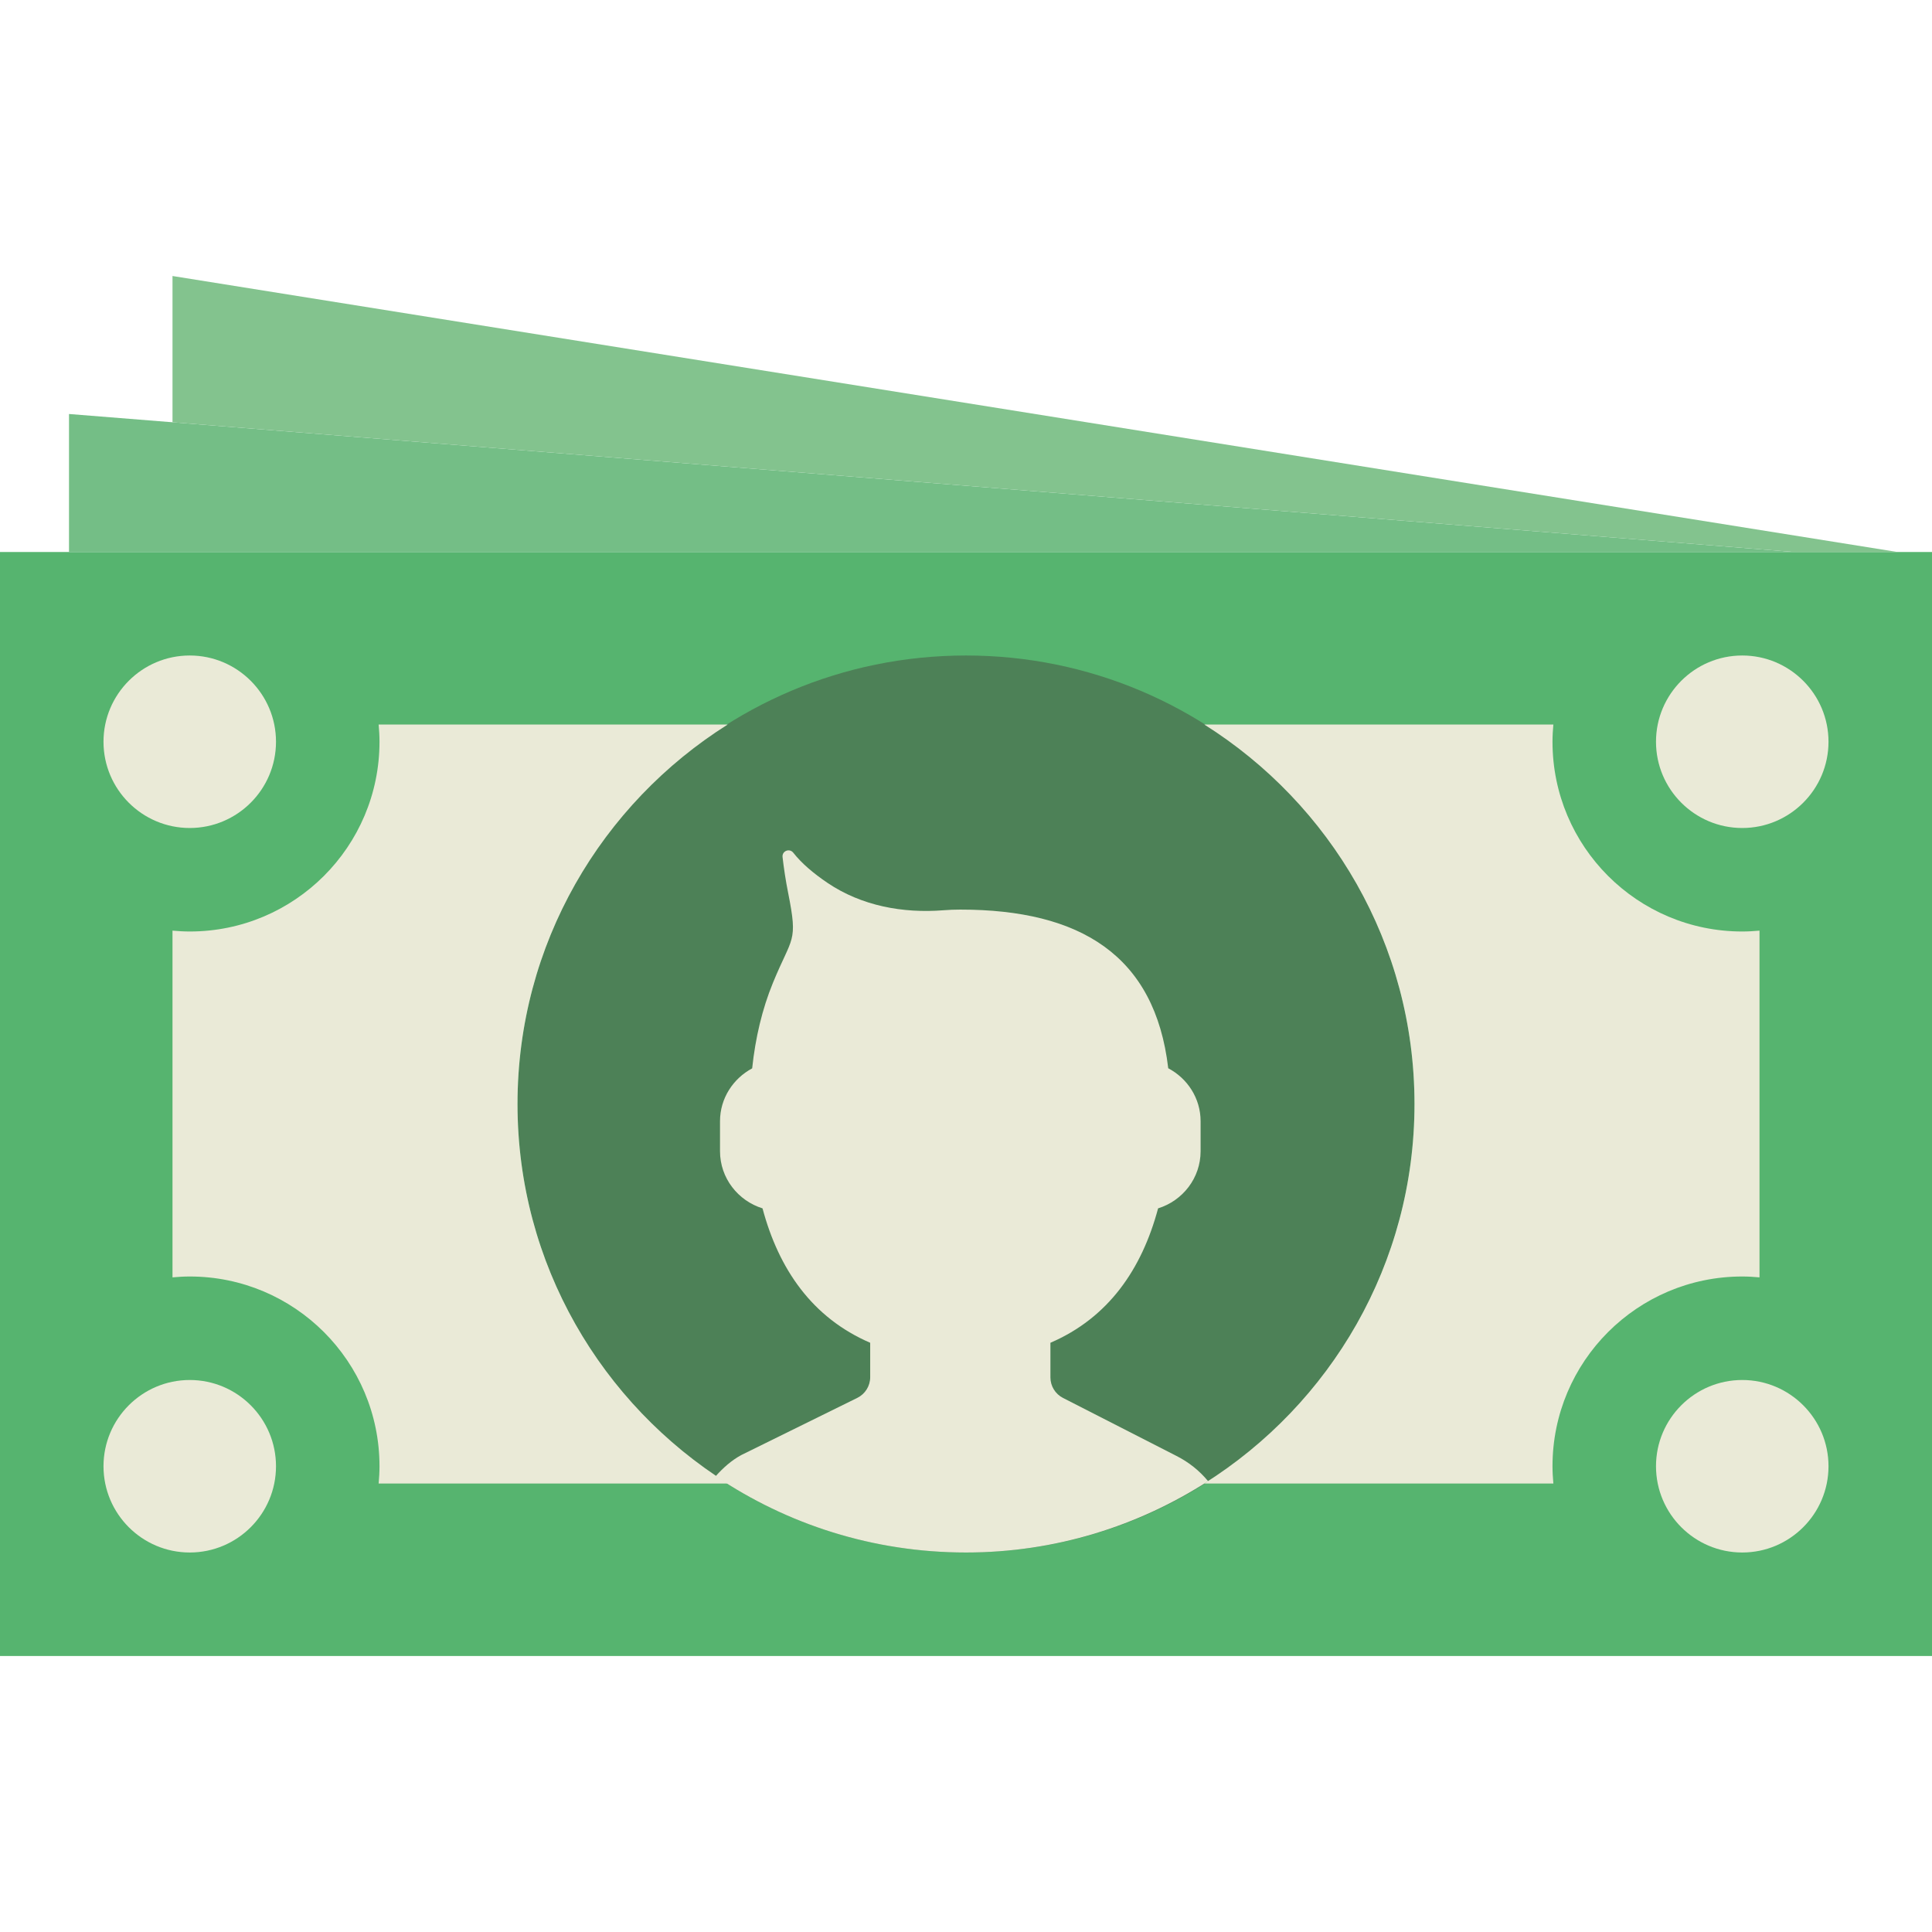
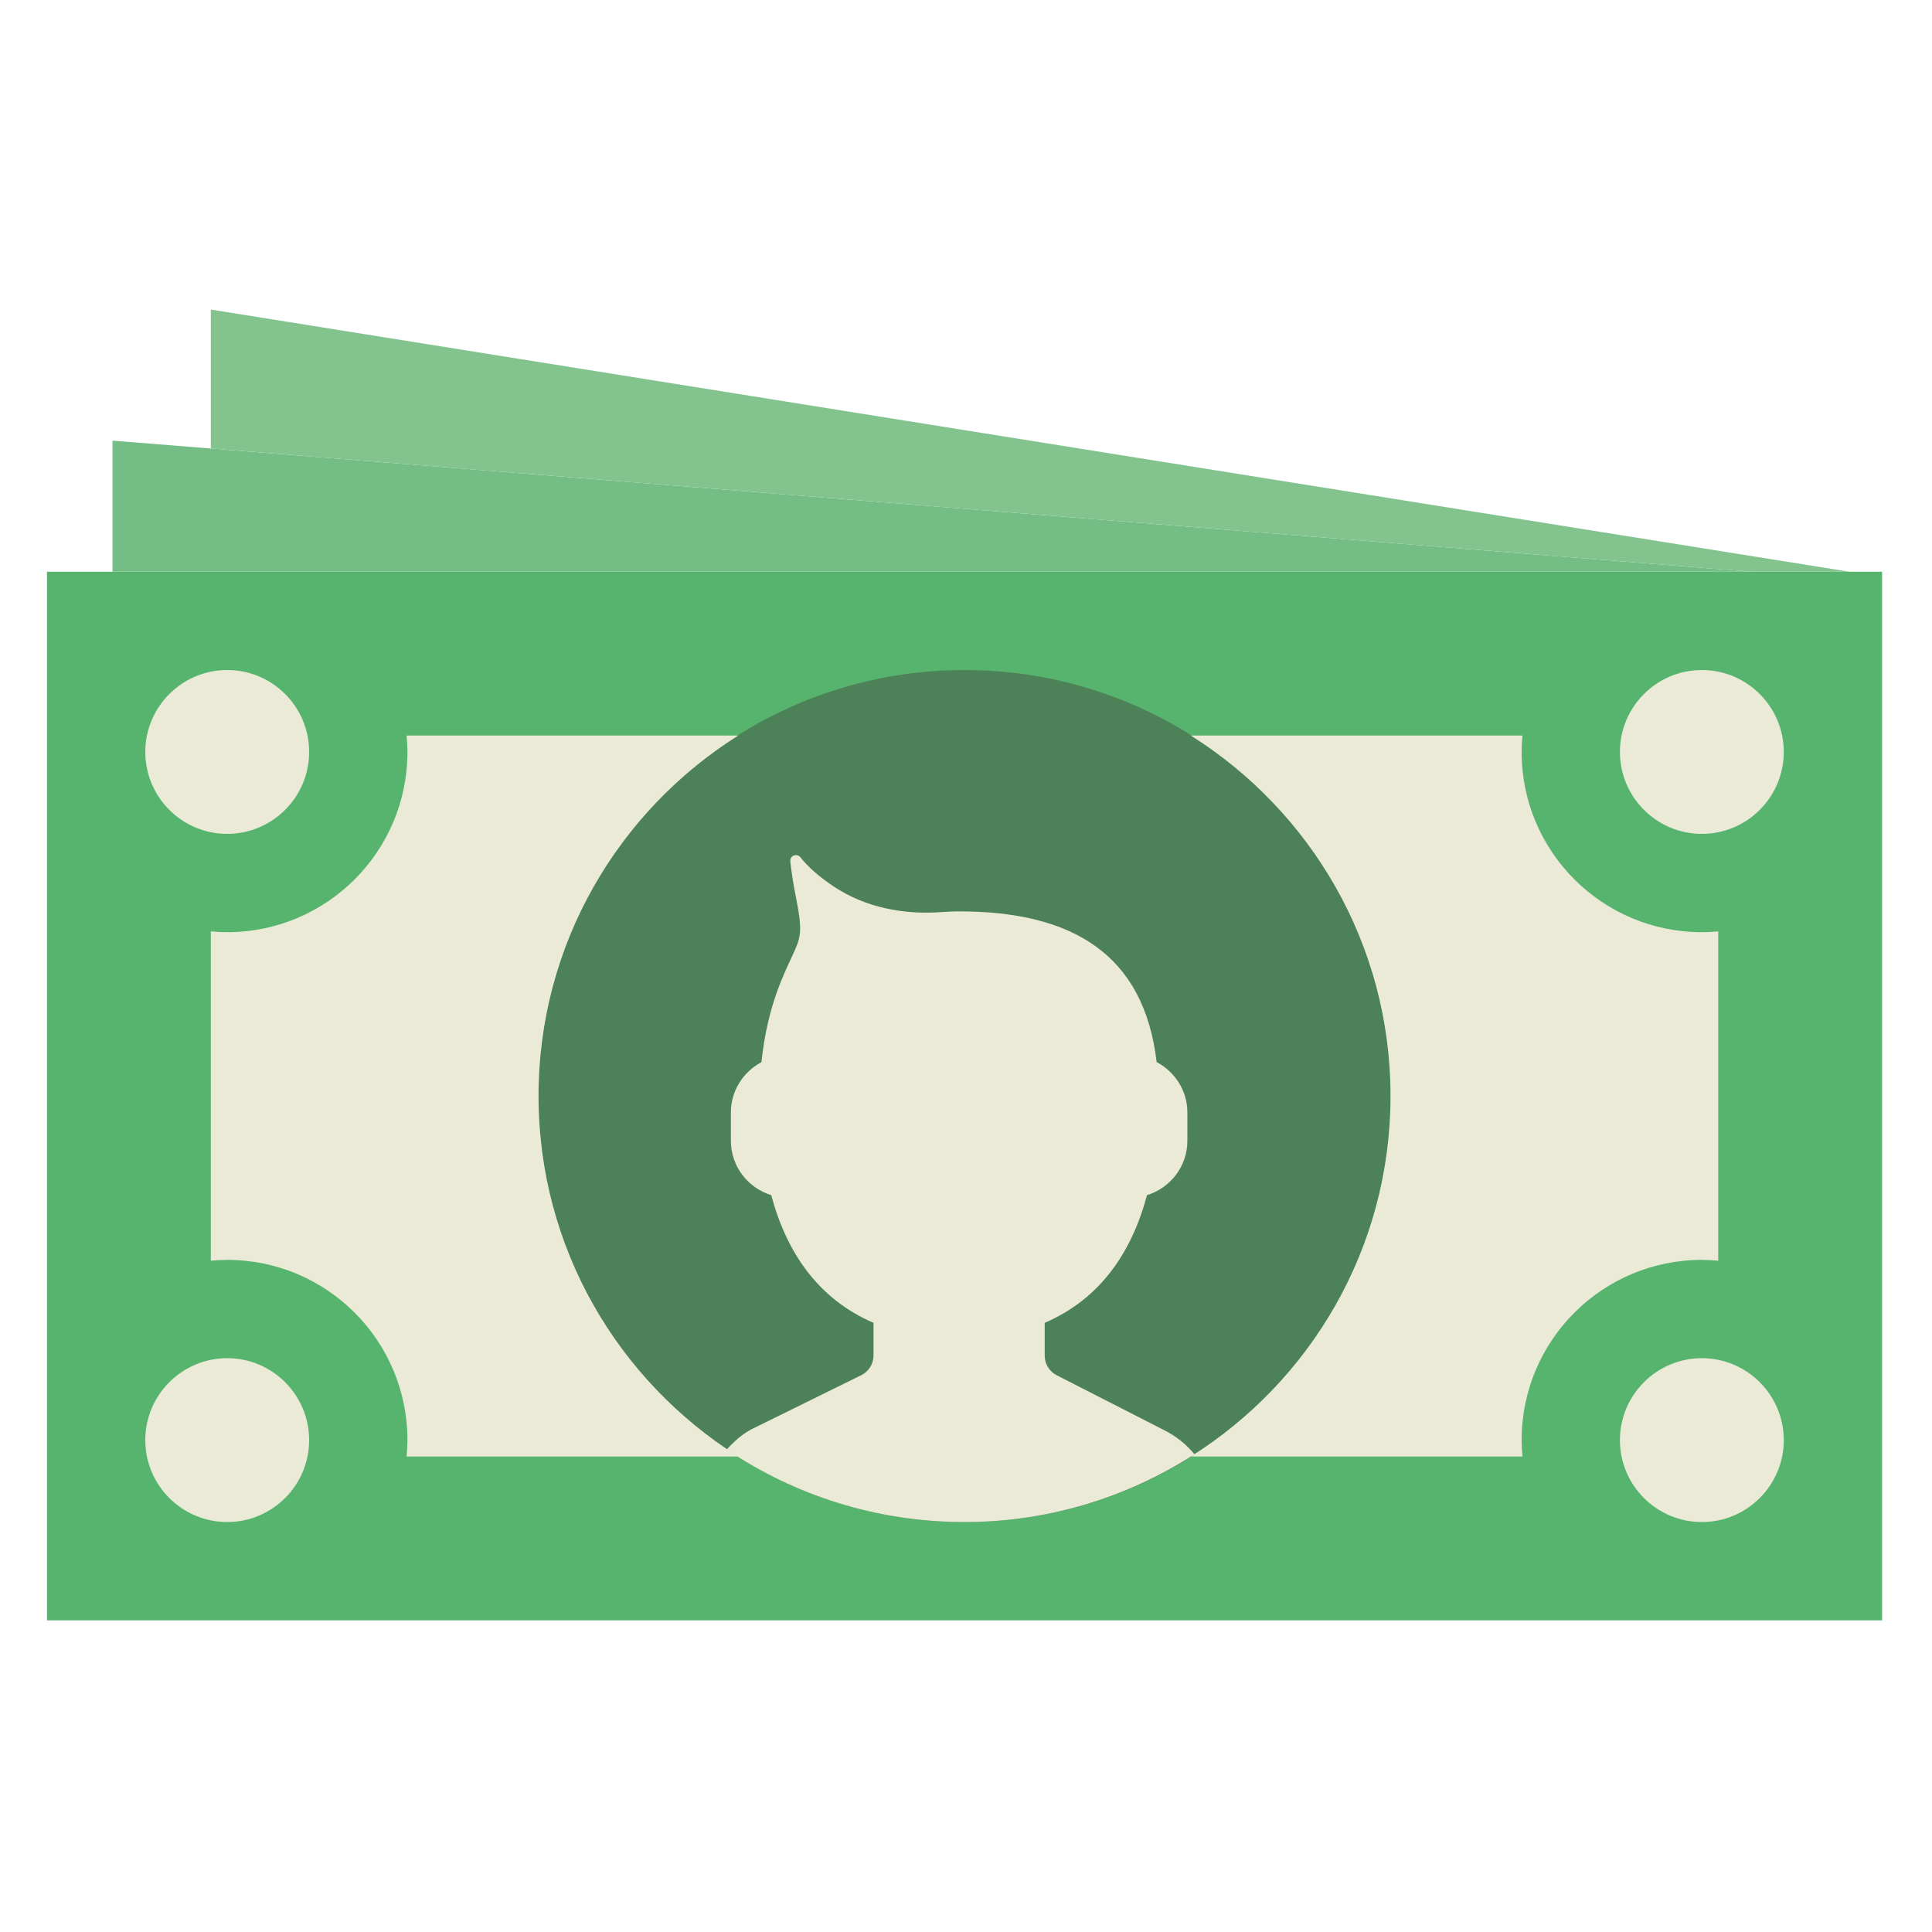
- <svg xmlns="http://www.w3.org/2000/svg" version="1.1" id="Capa_1" x="0px" y="0px" viewBox="0 0 56 56" style="enable-background:new 0 0 56 56;" xml:space="preserve">
+ <svg xmlns="http://www.w3.org/2000/svg" version="1.1" id="Capa_1" x="0px" y="0px" width="600px" height="600px" viewBox="6 96 600 600" enable-background="new 6 96 600 600" xml:space="preserve">
  <g id="XMLID_80_">
-     <rect id="XMLID_115_" y="16" style="fill:#56B46F;" width="56" height="32" />
-     <polygon id="XMLID_114_" style="fill:#74BE86;" points="52,16 2,16 2,12  " />
-     <path id="XMLID_79_" style="fill:#4D8157;" d="M41,32c0,7.18-5.82,13-13,13c-7.18,0-13-5.82-13-13c0-7.18,5.82-13,13-13   C35.18,19,41,24.82,41,32" />
-     <path id="XMLID_112_" style="fill:#EAEAD7;" d="M21.094,43C17.438,40.699,15,36.639,15,32c0-4.639,2.438-8.699,6.094-11H10.975   C10.99,21.165,11,21.331,11,21.5c0,3.038-2.463,5.5-5.5,5.5c-0.169,0-0.335-0.01-0.5-0.025v10.05C5.165,37.01,5.331,37,5.5,37   c3.037,0,5.5,2.462,5.5,5.5c0,0.169-0.01,0.335-0.025,0.5H21.094z" />
-     <path id="XMLID_111_" style="fill:#EAEAD7;" d="M50.5,27c-3.038,0-5.5-2.462-5.5-5.5c0-0.169,0.01-0.335,0.025-0.5H34.906   C38.562,23.301,41,27.361,41,32c0,4.639-2.438,8.699-6.094,11h10.119C45.01,42.835,45,42.669,45,42.5c0-3.038,2.462-5.5,5.5-5.5   c0.169,0,0.335,0.01,0.5,0.025v-10.05C50.835,26.99,50.669,27,50.5,27" />
-     <path id="XMLID_110_" style="fill:#EAEAD7;" d="M5.5,24C4.121,24,3,22.879,3,21.5S4.121,19,5.5,19C6.879,19,8,20.121,8,21.5   S6.879,24,5.5,24" />
-     <path id="XMLID_109_" style="fill:#EAEAD7;" d="M50.5,24c-1.379,0-2.5-1.121-2.5-2.5s1.121-2.5,2.5-2.5c1.379,0,2.5,1.121,2.5,2.5   S51.879,24,50.5,24" />
-     <path id="XMLID_108_" style="fill:#EAEAD7;" d="M5.5,45C4.121,45,3,43.879,3,42.5S4.121,40,5.5,40C6.879,40,8,41.121,8,42.5   S6.879,45,5.5,45" />
-     <path id="XMLID_107_" style="fill:#EAEAD7;" d="M50.5,45c-1.379,0-2.5-1.121-2.5-2.5s1.121-2.5,2.5-2.5c1.379,0,2.5,1.121,2.5,2.5   S51.879,45,50.5,45" />
-     <polygon id="XMLID_106_" style="fill:#83C38E;" points="5,8 5,12.24 52,16 55,16  " />
-     <path id="XMLID_105_" style="fill:#EAEAD7;" d="M33.568,35.025c0.71-0.22,1.232-0.876,1.232-1.656v-0.87   c0-0.667-0.384-1.243-0.938-1.535c-0.384-3.274-2.548-4.599-6.027-4.599c-0.164,0-0.326,0.006-0.484,0.019   c-1.183,0.094-2.379-0.128-3.362-0.791c-0.409-0.276-0.753-0.568-0.995-0.876c-0.111-0.14-0.332-0.051-0.311,0.127   c0.035,0.304,0.086,0.66,0.164,1.048c0.287,1.445,0.115,1.234-0.444,2.598c-0.309,0.754-0.508,1.591-0.601,2.477   c-0.55,0.294-0.932,0.867-0.932,1.532v0.87c0,0.78,0.523,1.436,1.232,1.656c0.471,1.762,1.438,3.171,3.121,3.896v0.997   c0,0.255-0.145,0.487-0.373,0.6l-3.361,1.656c-0.291,0.158-0.531,0.375-0.745,0.614C22.816,44.184,25.313,45,28,45   c2.587,0,4.992-0.765,7.017-2.068c-0.249-0.302-0.562-0.554-0.926-0.736l-3.279-1.676c-0.224-0.114-0.365-0.344-0.365-0.595v-1.004   C32.13,38.196,33.097,36.787,33.568,35.025" />
+     <rect id="XMLID_115_" x="20.589" y="273.551" fill="#56B46F" width="569.911" height="325.663" />
+     <polygon id="XMLID_114_" fill="#74BE86" points="549.793,273.551 40.942,273.551 40.942,232.843  " />
+     <path id="XMLID_79_" fill="#4D8157" d="M437.845,436.383c0,73.071-59.23,132.301-132.3,132.301   c-73.071,0-132.301-59.229-132.301-132.301c0-73.071,59.23-132.301,132.301-132.301   C378.614,304.082,437.845,363.312,437.845,436.383" />
+     <path id="XMLID_112_" fill="#EAEAD7" d="M235.262,548.329c-37.207-23.416-62.019-64.735-62.019-111.946   c0-47.211,24.812-88.53,62.019-111.947H132.281c0.153,1.68,0.254,3.369,0.254,5.089c0,30.917-25.066,55.973-55.974,55.973   c-1.72,0-3.409-0.102-5.088-0.254v102.279c1.679-0.153,3.368-0.255,5.088-0.255c30.908,0,55.974,25.056,55.974,55.974   c0,1.72-0.102,3.409-0.254,5.088H235.262z" />
+     <path id="XMLID_111_" fill="#EAEAD7" d="M534.526,385.498c-30.918,0-55.973-25.056-55.973-55.973c0-1.72,0.102-3.409,0.254-5.089   H375.826c37.208,23.417,62.019,64.736,62.019,111.947c0,47.211-24.811,88.53-62.019,111.946h102.981   c-0.152-1.679-0.254-3.368-0.254-5.088c0-30.918,25.055-55.974,55.973-55.974c1.721,0,3.409,0.102,5.089,0.255V385.243   C537.936,385.396,536.247,385.498,534.526,385.498" />
+     <path id="XMLID_110_" fill="#EAEAD7" d="M76.562,354.966c-14.034,0-25.442-11.408-25.442-25.442   c0-14.035,11.409-25.442,25.442-25.442c14.034,0,25.443,11.408,25.443,25.442C102.005,343.558,90.596,354.966,76.562,354.966" />
+     <path id="XMLID_109_" fill="#EAEAD7" d="M534.526,354.966c-14.034,0-25.442-11.408-25.442-25.442   c0-14.035,11.408-25.442,25.442-25.442s25.441,11.408,25.441,25.442C559.968,343.558,548.561,354.966,534.526,354.966" />
+     <path id="XMLID_108_" fill="#EAEAD7" d="M76.562,568.684c-14.034,0-25.442-11.409-25.442-25.442   c0-14.034,11.409-25.443,25.442-25.443c14.034,0,25.443,11.409,25.443,25.443C102.005,557.274,90.596,568.684,76.562,568.684" />
+     <path id="XMLID_107_" fill="#EAEAD7" d="M534.526,568.684c-14.034,0-25.442-11.409-25.442-25.442   c0-14.034,11.408-25.443,25.442-25.443s25.441,11.409,25.441,25.443C559.968,557.274,548.561,568.684,534.526,568.684" />
+     <polygon id="XMLID_106_" fill="#83C38E" points="71.474,192.135 71.474,235.285 549.793,273.551 580.322,273.551  " />
+     <path id="XMLID_105_" fill="#EAEAD7" d="M362.21,467.168c7.226-2.238,12.538-8.914,12.538-16.854v-8.854   c0-6.788-3.907-12.649-9.546-15.621c-3.908-33.32-25.932-46.805-61.337-46.805c-1.669,0-3.317,0.061-4.926,0.193   c-12.04,0.957-24.211-1.303-34.215-8.05c-4.163-2.809-7.663-5.781-10.126-8.915c-1.129-1.424-3.379-0.519-3.165,1.292   c0.356,3.094,0.875,6.717,1.669,10.666c2.921,14.706,1.17,12.558-4.519,26.44c-3.145,7.673-5.17,16.19-6.117,25.208   c-5.597,2.991-9.485,8.823-9.485,15.591v8.854c0,7.939,5.323,14.615,12.538,16.854c4.793,17.932,14.635,32.271,31.763,39.649   v10.147c0,2.594-1.476,4.955-3.796,6.105l-34.205,16.853c-2.961,1.608-5.404,3.816-7.582,6.248   c21.086,14.209,46.499,22.513,73.844,22.513c26.329,0,50.803-7.786,71.412-21.046c-2.534-3.074-5.72-5.638-9.424-7.491   l-33.37-17.056c-2.279-1.16-3.715-3.501-3.715-6.056v-10.218C347.575,499.439,357.417,485.1,362.21,467.168" />
  </g>
-   <g>
- </g>
-   <g>
- </g>
-   <g>
- </g>
-   <g>
- </g>
-   <g>
- </g>
-   <g>
- </g>
-   <g>
- </g>
-   <g>
- </g>
-   <g>
- </g>
-   <g>
- </g>
-   <g>
- </g>
-   <g>
- </g>
-   <g>
- </g>
-   <g>
- </g>
-   <g>
- </g>
</svg>
